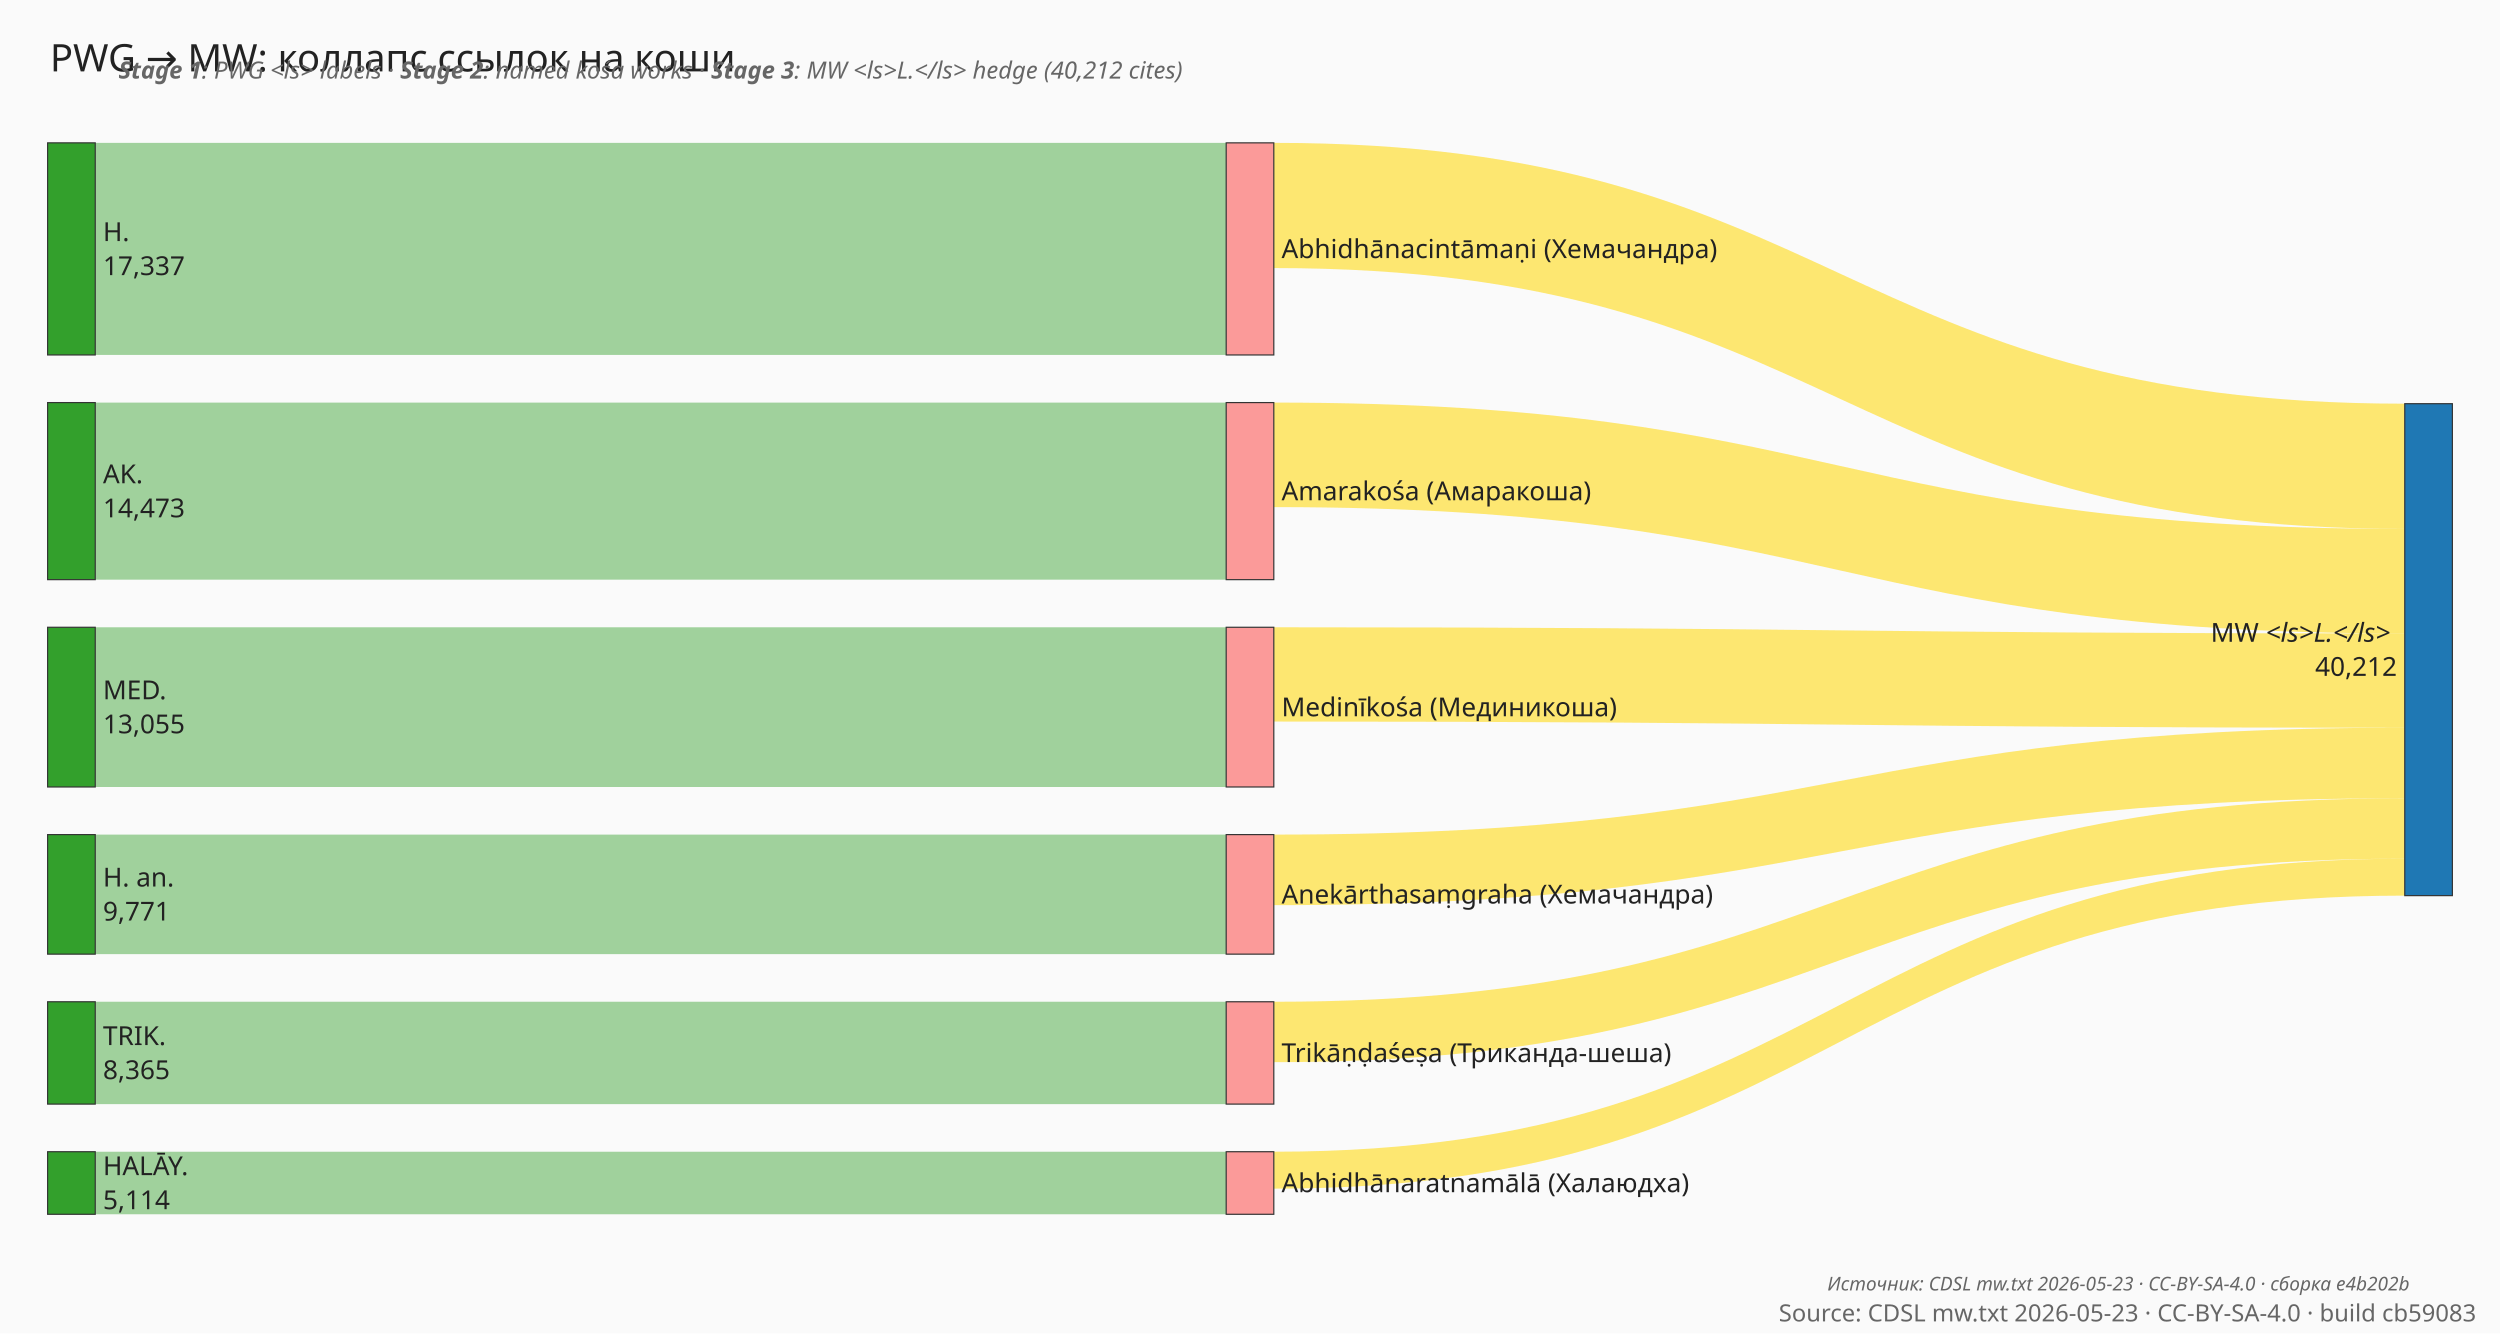
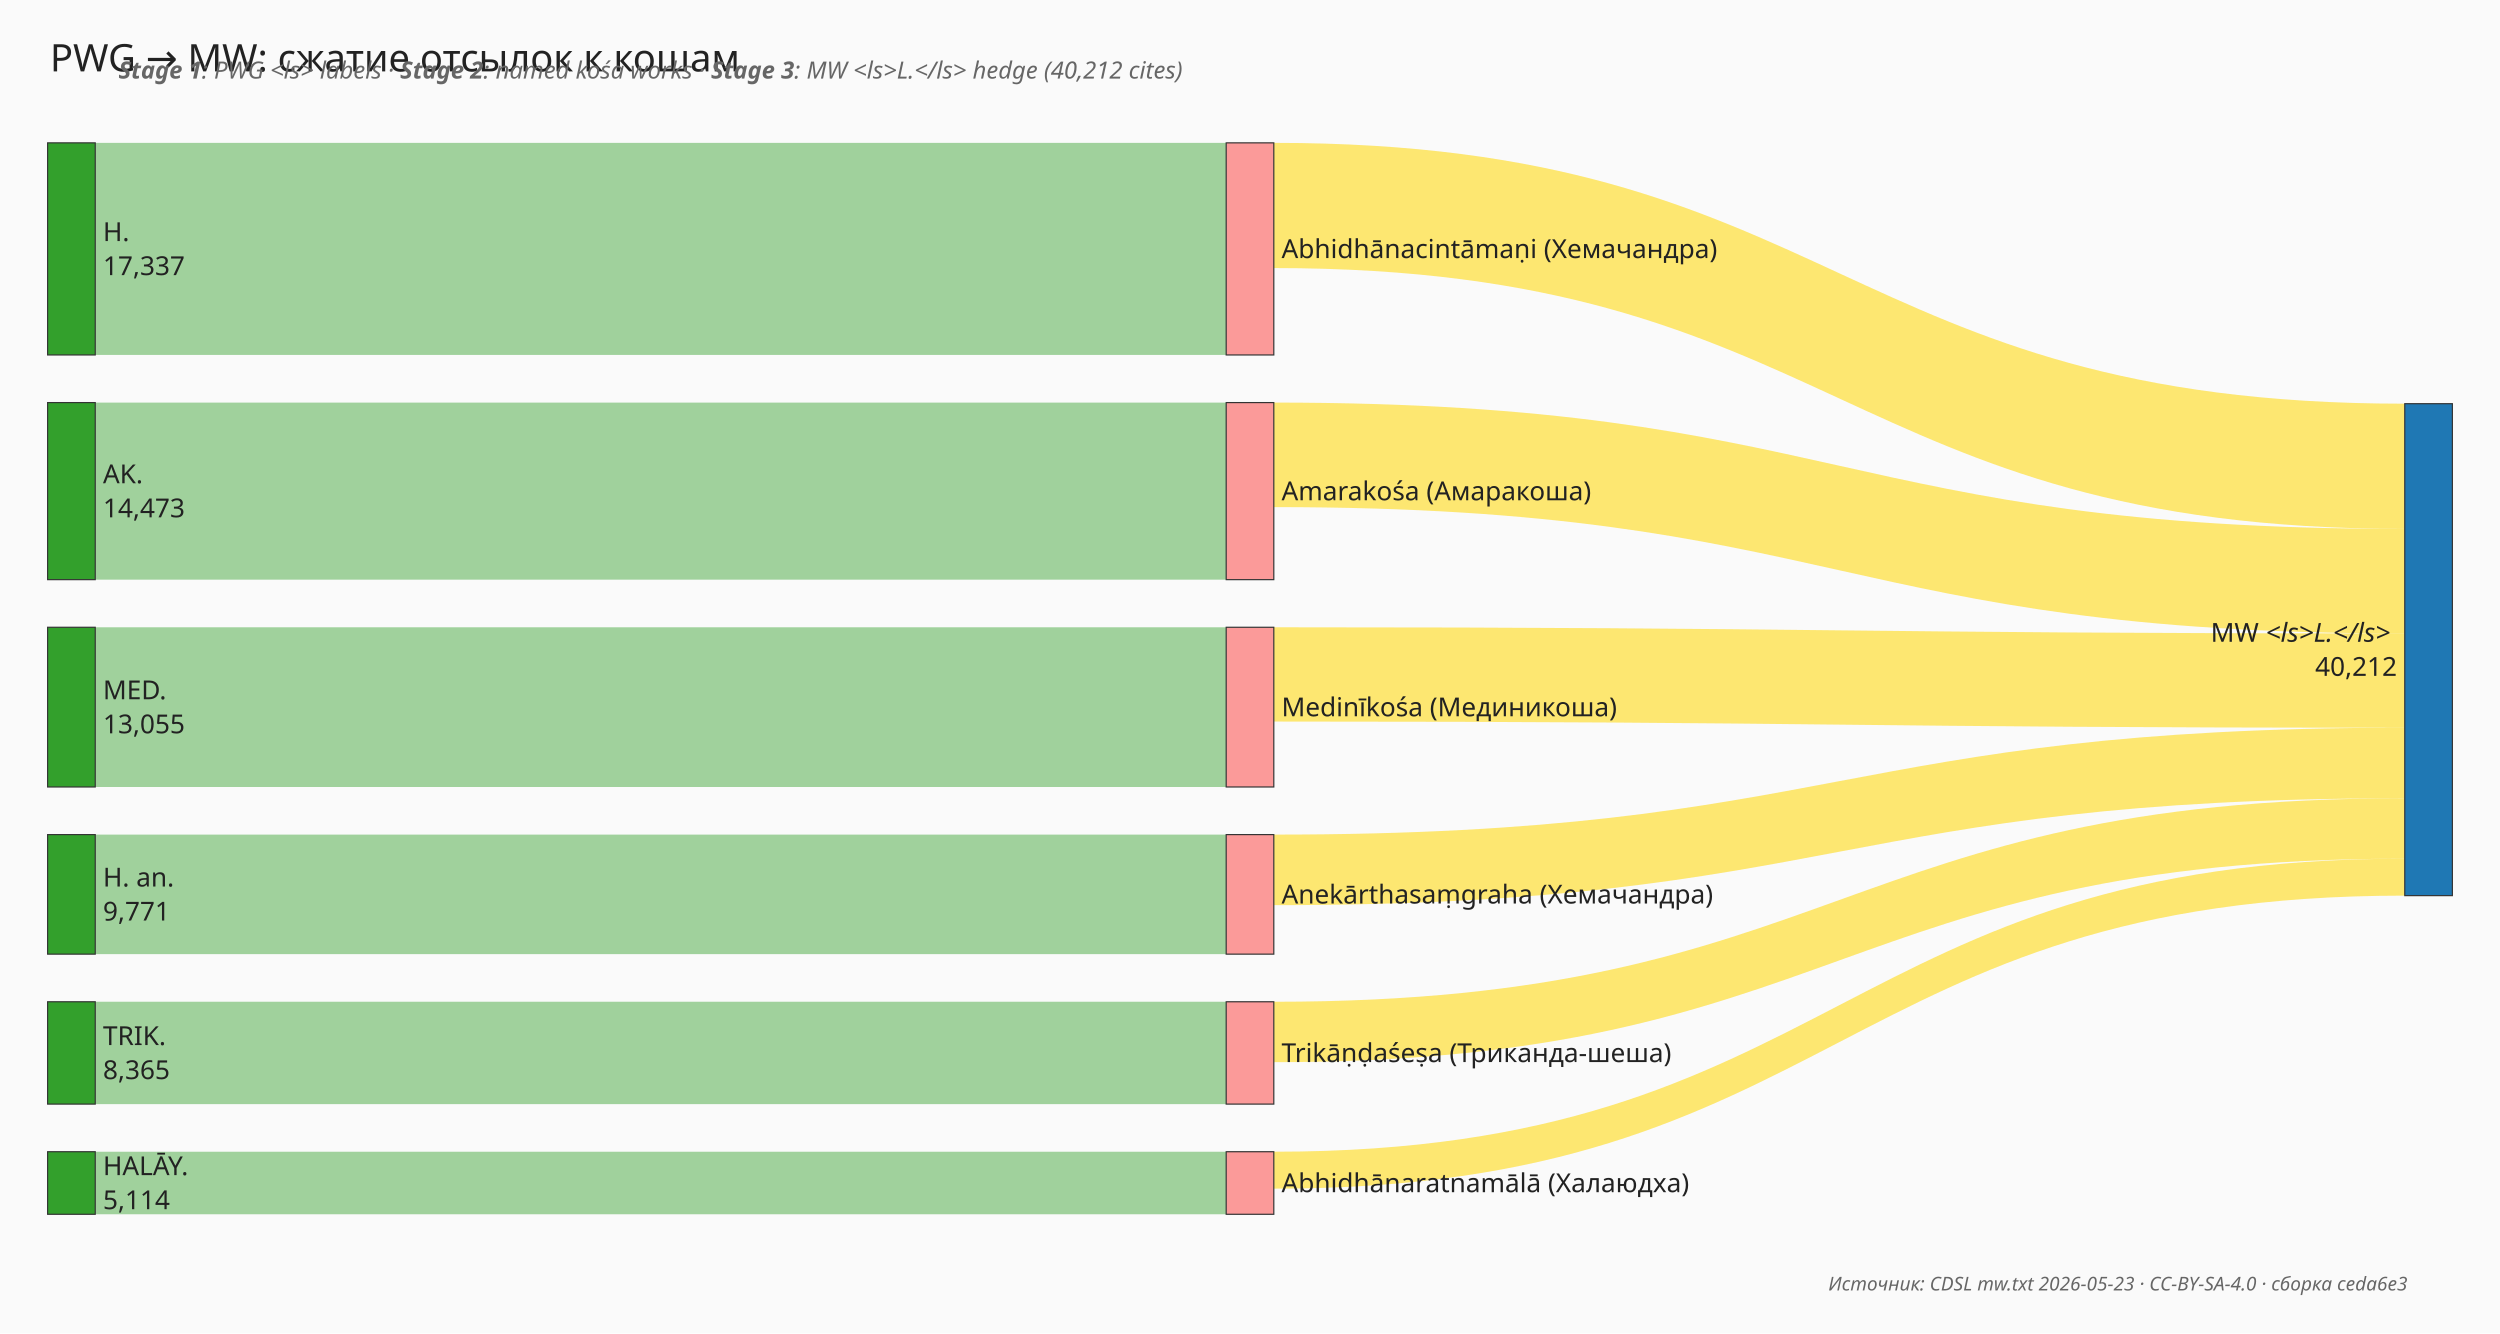
<svg xmlns="http://www.w3.org/2000/svg" class="main-svg" width="1050" height="560" style="" viewBox="0 0 1050 560">
  <rect x="0" y="0" width="1050" height="560" style="fill: rgb(250, 250, 250); fill-opacity: 1;" />
-   <defs id="defs-c15d4e">
+   <defs id="defs-0b45cf">
    <g class="clips" />
    <g class="gradients" />
    <g class="patterns" />
  </defs>
  <g class="bglayer" />
  <g class="layer-below">
    <g class="imagelayer" />
    <g class="shapelayer" />
  </g>
  <g class="cartesianlayer" />
  <g class="polarlayer" />
  <g class="smithlayer" />
  <g class="ternarylayer" />
  <g class="geolayer" />
  <g class="funnelarealayer" />
  <g class="pielayer" />
  <g class="iciclelayer" />
  <g class="treemaplayer" />
  <g class="sunburstlayer" />
  <g class="glimages" />
  <g class="sankey" transform="translate(20,60)matrix(1 0 0 1 0 0)" style="box-sizing: content-box; position: absolute; left: 0px; shape-rendering: geometricprecision; pointer-events: none;">
    <g class="sankey-links" style="fill: none;">
      <path class="sankey-link" d="M20,4.263256414560601e-14C257.5,4.263256414560601e-14 257.5,-5.684341886080802e-14 495,-5.684341886080802e-14L495,89.084C257.5,89.084 257.5,89.084 20,89.084Z" style="stroke: rgb(68, 68, 68); stroke-opacity: 1; fill: rgb(51, 160, 44); fill-opacity: 0.45; stroke-width: 0; opacity: 1;" />
      <path class="sankey-link" d="M20,109.084C257.5,109.084 257.5,109.084 495,109.084L495,183.452C257.5,183.452 257.5,183.452 20,183.452Z" style="stroke: rgb(68, 68, 68); stroke-opacity: 1; fill: rgb(51, 160, 44); fill-opacity: 0.45; stroke-width: 0; opacity: 1;" />
      <path class="sankey-link" d="M20,203.452C257.5,203.452 257.5,203.452 495,203.452L495,270.533C257.5,270.533 257.5,270.533 20,270.533Z" style="stroke: rgb(68, 68, 68); stroke-opacity: 1; fill: rgb(51, 160, 44); fill-opacity: 0.45; stroke-width: 0; opacity: 1;" />
      <path class="sankey-link" d="M20,290.533C257.5,290.533 257.5,290.533 495,290.533L495,340.74C257.5,340.74 257.5,340.74 20,340.74Z" style="stroke: rgb(68, 68, 68); stroke-opacity: 1; fill: rgb(51, 160, 44); fill-opacity: 0.45; stroke-width: 0; opacity: 1;" />
      <path class="sankey-link" d="M20,360.74C257.5,360.74 257.5,360.74 495,360.74L495,403.722C257.5,403.722 257.5,403.722 20,403.722Z" style="stroke: rgb(68, 68, 68); stroke-opacity: 1; fill: rgb(51, 160, 44); fill-opacity: 0.45; stroke-width: 0; opacity: 1;" />
      <path class="sankey-link" d="M20,423.722C257.5,423.722 257.5,423.722 495,423.722L495,450C257.5,450 257.5,450 20,450Z" style="stroke: rgb(68, 68, 68); stroke-opacity: 1; fill: rgb(51, 160, 44); fill-opacity: 0.45; stroke-width: 0; opacity: 1;" />
      <path class="sankey-link" d="M515,-5.684341886080802e-14C752.5,-5.684341886080802e-14 752.5,109.55 990,109.55L990,162.136C752.5,162.136 752.5,52.586 515,52.586Z" style="stroke: rgb(68, 68, 68); stroke-opacity: 1; fill: rgb(255, 215, 0); fill-opacity: 0.55; stroke-width: 0; opacity: 1;" />
      <path class="sankey-link" d="M515,109.084C752.5,109.084 752.5,162.136 990,162.136L990,206.039C752.5,206.039 752.5,152.986 515,152.986Z" style="stroke: rgb(68, 68, 68); stroke-opacity: 1; fill: rgb(255, 215, 0); fill-opacity: 0.55; stroke-width: 0; opacity: 1;" />
      <path class="sankey-link" d="M515,203.452C752.5,203.452 752.5,206.039 990,206.039L990,245.64C752.5,245.64 752.5,243.053 515,243.053Z" style="stroke: rgb(68, 68, 68); stroke-opacity: 1; fill: rgb(255, 215, 0); fill-opacity: 0.55; stroke-width: 0; opacity: 1;" />
      <path class="sankey-link" d="M515,290.533C752.5,290.533 752.5,245.64 990,245.64L990,275.278C752.5,275.278 752.5,320.171 515,320.171Z" style="stroke: rgb(68, 68, 68); stroke-opacity: 1; fill: rgb(255, 215, 0); fill-opacity: 0.55; stroke-width: 0; opacity: 1;" />
      <path class="sankey-link" d="M515,360.74C752.5,360.74 752.5,275.278 990,275.278L990,300.651C752.5,300.651 752.5,386.113 515,386.113Z" style="stroke: rgb(68, 68, 68); stroke-opacity: 1; fill: rgb(255, 215, 0); fill-opacity: 0.55; stroke-width: 0; opacity: 1;" />
      <path class="sankey-link" d="M515,423.722C752.5,423.722 752.5,300.651 990,300.651L990,316.164C752.5,316.164 752.5,439.235 515,439.235Z" style="stroke: rgb(68, 68, 68); stroke-opacity: 1; fill: rgb(255, 215, 0); fill-opacity: 0.55; stroke-width: 0; opacity: 1;" />
    </g>
    <g class="sankey-node-set" style="cursor: move;">
      <g class="sankey-node" transform="translate(0.000,0.000)" style="opacity: 1;">
        <rect class="node-rect" width="20" height="89.084" style="stroke-width: 0.5; stroke: rgb(51, 51, 51); stroke-opacity: 1; fill: rgb(51, 160, 44); fill-opacity: 1;" />
        <text class="node-label" data-notex="1" x="0" y="0" text-anchor="start" transform="translate(23.25,41.24195)" style="cursor: default; font-family: 'Noto Sans', 'DejaVu Sans', sans-serif; font-size: 11px; fill: rgb(34, 34, 34); fill-opacity: 1; text-shadow: rgb(255, 255, 255) 1px 1px 1px, rgb(255, 255, 255) -1px -1px 1px, rgb(255, 255, 255) 1px -1px 1px, rgb(255, 255, 255) -1px 1px 1px; white-space: pre;">
          <tspan class="line" dy="0em" x="0" y="0">H.</tspan>
          <tspan class="line" dy="1.3em" x="0" y="0">17,337</tspan>
        </text>
      </g>
      <g class="sankey-node" transform="translate(0.000,109.084)" style="opacity: 1;">
        <rect class="node-rect" width="20" height="74.368" style="stroke-width: 0.5; stroke: rgb(51, 51, 51); stroke-opacity: 1; fill: rgb(51, 160, 44); fill-opacity: 1;" />
        <text class="node-label" data-notex="1" x="0" y="0" text-anchor="start" transform="translate(23.25,33.88381)" style="cursor: default; font-family: 'Noto Sans', 'DejaVu Sans', sans-serif; font-size: 11px; fill: rgb(34, 34, 34); fill-opacity: 1; text-shadow: rgb(255, 255, 255) 1px 1px 1px, rgb(255, 255, 255) -1px -1px 1px, rgb(255, 255, 255) 1px -1px 1px, rgb(255, 255, 255) -1px 1px 1px; white-space: pre;">
          <tspan class="line" dy="0em" x="0" y="0">AK.</tspan>
          <tspan class="line" dy="1.3em" x="0" y="0">14,473</tspan>
        </text>
      </g>
      <g class="sankey-node" transform="translate(0.000,203.452)" style="opacity: 1;">
        <rect class="node-rect" width="20" height="67.081" style="stroke-width: 0.5; stroke: rgb(51, 51, 51); stroke-opacity: 1; fill: rgb(51, 160, 44); fill-opacity: 1;" />
        <text class="node-label" data-notex="1" x="0" y="0" text-anchor="start" transform="translate(23.25,30.2407)" style="cursor: default; font-family: 'Noto Sans', 'DejaVu Sans', sans-serif; font-size: 11px; fill: rgb(34, 34, 34); fill-opacity: 1; text-shadow: rgb(255, 255, 255) 1px 1px 1px, rgb(255, 255, 255) -1px -1px 1px, rgb(255, 255, 255) 1px -1px 1px, rgb(255, 255, 255) -1px 1px 1px; white-space: pre;">
          <tspan class="line" dy="0em" x="0" y="0">MED.</tspan>
          <tspan class="line" dy="1.3em" x="0" y="0">13,055</tspan>
        </text>
      </g>
      <g class="sankey-node" transform="translate(0.000,290.533)" style="opacity: 1;">
        <rect class="node-rect" width="20" height="50.207" style="stroke-width: 0.5; stroke: rgb(51, 51, 51); stroke-opacity: 1; fill: rgb(51, 160, 44); fill-opacity: 1;" />
        <text class="node-label" data-notex="1" x="0" y="0" text-anchor="start" transform="translate(23.25,21.8035)" style="cursor: default; font-family: 'Noto Sans', 'DejaVu Sans', sans-serif; font-size: 11px; fill: rgb(34, 34, 34); fill-opacity: 1; text-shadow: rgb(255, 255, 255) 1px 1px 1px, rgb(255, 255, 255) -1px -1px 1px, rgb(255, 255, 255) 1px -1px 1px, rgb(255, 255, 255) -1px 1px 1px; white-space: pre;">
          <tspan class="line" dy="0em" x="0" y="0">H. an.</tspan>
          <tspan class="line" dy="1.3em" x="0" y="0">9,771</tspan>
        </text>
      </g>
      <g class="sankey-node" transform="translate(0.000,360.740)" style="opacity: 1;">
        <rect class="node-rect" width="20" height="42.982" style="stroke-width: 0.5; stroke: rgb(51, 51, 51); stroke-opacity: 1; fill: rgb(51, 160, 44); fill-opacity: 1;" />
        <text class="node-label" data-notex="1" x="0" y="0" text-anchor="start" transform="translate(23.25,18.19123)" style="cursor: default; font-family: 'Noto Sans', 'DejaVu Sans', sans-serif; font-size: 11px; fill: rgb(34, 34, 34); fill-opacity: 1; text-shadow: rgb(255, 255, 255) 1px 1px 1px, rgb(255, 255, 255) -1px -1px 1px, rgb(255, 255, 255) 1px -1px 1px, rgb(255, 255, 255) -1px 1px 1px; white-space: pre;">
          <tspan class="line" dy="0em" x="0" y="0">TRIK.</tspan>
          <tspan class="line" dy="1.3em" x="0" y="0">8,365</tspan>
        </text>
      </g>
      <g class="sankey-node" transform="translate(0.000,423.722)" style="opacity: 1;">
        <rect class="node-rect" width="20" height="26.278" style="stroke-width: 0.5; stroke: rgb(51, 51, 51); stroke-opacity: 1; fill: rgb(51, 160, 44); fill-opacity: 1;" />
        <text class="node-label" data-notex="1" x="0" y="0" text-anchor="start" transform="translate(23.25,9.838809)" style="cursor: default; font-family: 'Noto Sans', 'DejaVu Sans', sans-serif; font-size: 11px; fill: rgb(34, 34, 34); fill-opacity: 1; text-shadow: rgb(255, 255, 255) 1px 1px 1px, rgb(255, 255, 255) -1px -1px 1px, rgb(255, 255, 255) 1px -1px 1px, rgb(255, 255, 255) -1px 1px 1px; white-space: pre;">
          <tspan class="line" dy="0em" x="0" y="0">HALĀY.</tspan>
          <tspan class="line" dy="1.3em" x="0" y="0">5,114</tspan>
        </text>
      </g>
      <g class="sankey-node" transform="translate(495.000,-0.000)" style="opacity: 1;">
        <rect class="node-rect" width="20" height="89.084" style="stroke-width: 0.5; stroke: rgb(51, 51, 51); stroke-opacity: 1; fill: rgb(251, 154, 153); fill-opacity: 1;" />
        <text class="node-label" data-notex="1" x="0" y="0" text-anchor="start" transform="translate(23.25,48.39195)" style="cursor: default; font-family: 'Noto Sans', 'DejaVu Sans', sans-serif; font-size: 11px; fill: rgb(34, 34, 34); fill-opacity: 1; text-shadow: rgb(255, 255, 255) 1px 1px 1px, rgb(255, 255, 255) -1px -1px 1px, rgb(255, 255, 255) 1px -1px 1px, rgb(255, 255, 255) -1px 1px 1px; white-space: pre;">Abhidhānacintāmaṇi (Хемачандра)</text>
      </g>
      <g class="sankey-node" transform="translate(495.000,109.084)" style="opacity: 1;">
        <rect class="node-rect" width="20" height="74.368" style="stroke-width: 0.5; stroke: rgb(51, 51, 51); stroke-opacity: 1; fill: rgb(251, 154, 153); fill-opacity: 1;" />
        <text class="node-label" data-notex="1" x="0" y="0" text-anchor="start" transform="translate(23.25,41.03381)" style="cursor: default; font-family: 'Noto Sans', 'DejaVu Sans', sans-serif; font-size: 11px; fill: rgb(34, 34, 34); fill-opacity: 1; text-shadow: rgb(255, 255, 255) 1px 1px 1px, rgb(255, 255, 255) -1px -1px 1px, rgb(255, 255, 255) 1px -1px 1px, rgb(255, 255, 255) -1px 1px 1px; white-space: pre;">Amarakośa (Амаракоша)</text>
      </g>
      <g class="sankey-node" transform="translate(495.000,203.452)" style="opacity: 1;">
        <rect class="node-rect" width="20" height="67.081" style="stroke-width: 0.5; stroke: rgb(51, 51, 51); stroke-opacity: 1; fill: rgb(251, 154, 153); fill-opacity: 1;" />
        <text class="node-label" data-notex="1" x="0" y="0" text-anchor="start" transform="translate(23.25,37.3907)" style="cursor: default; font-family: 'Noto Sans', 'DejaVu Sans', sans-serif; font-size: 11px; fill: rgb(34, 34, 34); fill-opacity: 1; text-shadow: rgb(255, 255, 255) 1px 1px 1px, rgb(255, 255, 255) -1px -1px 1px, rgb(255, 255, 255) 1px -1px 1px, rgb(255, 255, 255) -1px 1px 1px; white-space: pre;">Medinīkośa (Мединикоша)</text>
      </g>
      <g class="sankey-node" transform="translate(495.000,290.533)" style="opacity: 1;">
        <rect class="node-rect" width="20" height="50.207" style="stroke-width: 0.5; stroke: rgb(51, 51, 51); stroke-opacity: 1; fill: rgb(251, 154, 153); fill-opacity: 1;" />
        <text class="node-label" data-notex="1" x="0" y="0" text-anchor="start" transform="translate(23.25,28.9535)" style="cursor: default; font-family: 'Noto Sans', 'DejaVu Sans', sans-serif; font-size: 11px; fill: rgb(34, 34, 34); fill-opacity: 1; text-shadow: rgb(255, 255, 255) 1px 1px 1px, rgb(255, 255, 255) -1px -1px 1px, rgb(255, 255, 255) 1px -1px 1px, rgb(255, 255, 255) -1px 1px 1px; white-space: pre;">Anekārthasaṃgraha (Хемачандра)</text>
      </g>
      <g class="sankey-node" transform="translate(495.000,360.740)" style="opacity: 1;">
        <rect class="node-rect" width="20" height="42.982" style="stroke-width: 0.5; stroke: rgb(51, 51, 51); stroke-opacity: 1; fill: rgb(251, 154, 153); fill-opacity: 1;" />
        <text class="node-label" data-notex="1" x="0" y="0" text-anchor="start" transform="translate(23.25,25.34123)" style="cursor: default; font-family: 'Noto Sans', 'DejaVu Sans', sans-serif; font-size: 11px; fill: rgb(34, 34, 34); fill-opacity: 1; text-shadow: rgb(255, 255, 255) 1px 1px 1px, rgb(255, 255, 255) -1px -1px 1px, rgb(255, 255, 255) 1px -1px 1px, rgb(255, 255, 255) -1px 1px 1px; white-space: pre;">Trikāṇḍaśeṣa (Триканда-шеша)</text>
      </g>
      <g class="sankey-node" transform="translate(495.000,423.722)" style="opacity: 1;">
        <rect class="node-rect" width="20" height="26.278" style="stroke-width: 0.5; stroke: rgb(51, 51, 51); stroke-opacity: 1; fill: rgb(251, 154, 153); fill-opacity: 1;" />
        <text class="node-label" data-notex="1" x="0" y="0" text-anchor="start" transform="translate(23.25,16.98881)" style="cursor: default; font-family: 'Noto Sans', 'DejaVu Sans', sans-serif; font-size: 11px; fill: rgb(34, 34, 34); fill-opacity: 1; text-shadow: rgb(255, 255, 255) 1px 1px 1px, rgb(255, 255, 255) -1px -1px 1px, rgb(255, 255, 255) 1px -1px 1px, rgb(255, 255, 255) -1px 1px 1px; white-space: pre;">Abhidhānaratnamālā (Халаюдха)</text>
      </g>
      <g class="sankey-node" transform="translate(990.000,109.550)" style="opacity: 1;">
        <rect class="node-rect" width="20" height="206.614" style="stroke-width: 0.5; stroke: rgb(51, 51, 51); stroke-opacity: 1; fill: rgb(31, 120, 180); fill-opacity: 1;" />
        <text class="node-label" data-notex="1" x="0" y="0" text-anchor="end" transform="translate(-3.25,100.0069)" style="cursor: default; font-family: 'Noto Sans', 'DejaVu Sans', sans-serif; font-size: 11px; fill: rgb(34, 34, 34); fill-opacity: 1; text-shadow: rgb(255, 255, 255) 1px 1px 1px, rgb(255, 255, 255) -1px -1px 1px, rgb(255, 255, 255) 1px -1px 1px, rgb(255, 255, 255) -1px 1px 1px; white-space: pre;">
          <tspan class="line" dy="0em" x="0" y="0">MW <tspan style="font-style:italic">&lt;ls&gt;L.&lt;/ls&gt;</tspan>
          </tspan>
          <tspan class="line" dy="1.3em" x="0" y="0">40,212</tspan>
        </text>
      </g>
    </g>
  </g>
-   <defs id="topdefs-c15d4e">
+   <defs id="topdefs-0b45cf">
    <g class="clips" />
  </defs>
  <g class="layer-above">
    <g class="imagelayer" />
    <g class="shapelayer" />
  </g>
  <g class="infolayer">
    <g class="g-gtitle">
-       <text class="gtitle" x="21" y="30" text-anchor="start" dy="0em" style="opacity: 1; font-family: 'Noto Sans', 'DejaVu Sans', sans-serif; font-size: 16px; fill: rgb(34, 34, 34); fill-opacity: 1; white-space: pre;">PWG → MW: коллапс ссылок на коши</text>
+       <text class="gtitle" x="21" y="30" text-anchor="start" dy="0em" style="opacity: 1; font-family: 'Noto Sans', 'DejaVu Sans', sans-serif; font-size: 16px; fill: rgb(34, 34, 34); fill-opacity: 1; white-space: pre;">PWG → MW: сжатие отсылок к кошам</text>
    </g>
    <g class="first-render" />
    <g class="annotation" data-index="0" style="opacity: 1;">
      <g class="annotation-text-g" transform="rotate(0,273.7,30)">
        <g class="cursor-pointer" transform="translate(40,22)">
          <rect class="bg" x="0.5" y="0.5" width="466" height="14" style="stroke-width: 1px; stroke: rgb(0, 0, 0); stroke-opacity: 0; fill: rgb(0, 0, 0); fill-opacity: 0;" />
          <text class="annotation-text" text-anchor="middle" x="233.227" y="11" style="font-family: 'Noto Sans', 'DejaVu Sans', sans-serif; font-size: 10px; fill: rgb(102, 102, 102); fill-opacity: 1; font-style: italic; white-space: pre;">
            <tspan style="font-weight:bold">Stage 1</tspan>: PWG &lt;ls&gt; labels · <tspan style="font-weight:bold">Stage 2</tspan>: named kośa works · <tspan style="font-weight:bold">Stage 3</tspan>: MW &lt;ls&gt;L.&lt;/ls&gt; hedge (40,212 cites)</text>
        </g>
      </g>
    </g>
    <g class="annotation" data-index="1" style="opacity: 1;">
      <g class="annotation-text-g" transform="rotate(0,889.9,539)">
        <g class="cursor-pointer" transform="translate(760,533)">
          <rect class="bg" x="0.5" y="0.5" width="259" height="12" style="stroke-width: 1px; stroke: rgb(0, 0, 0); stroke-opacity: 0; fill: rgb(0, 0, 0); fill-opacity: 0;" />
-           <text class="annotation-text" text-anchor="middle" x="129.734" y="9" style="font-family: 'Noto Sans', 'DejaVu Sans', sans-serif; font-size: 8px; fill: rgb(102, 102, 102); fill-opacity: 1; font-style: italic; white-space: pre;">Источник: CDSL mw.txt 2026-05-23 · CC-BY-SA-4.0 · сборка e4b202b</text>
+           <text class="annotation-text" text-anchor="middle" x="129.508" y="9" style="font-family: 'Noto Sans', 'DejaVu Sans', sans-serif; font-size: 8px; fill: rgb(102, 102, 102); fill-opacity: 1; font-style: italic; white-space: pre;">Источник: CDSL mw.txt 2026-05-23 · CC-BY-SA-4.0 · сборка ceda6e3</text>
        </g>
      </g>
    </g>
  </g>
-   <text x="1040.0" y="555.0" text-anchor="end" font-size="10" fill="#666" font-family="Noto Sans">Source: CDSL mw.txt 2026-05-23 · CC-BY-SA-4.0 · build cb59083</text>
</svg>
